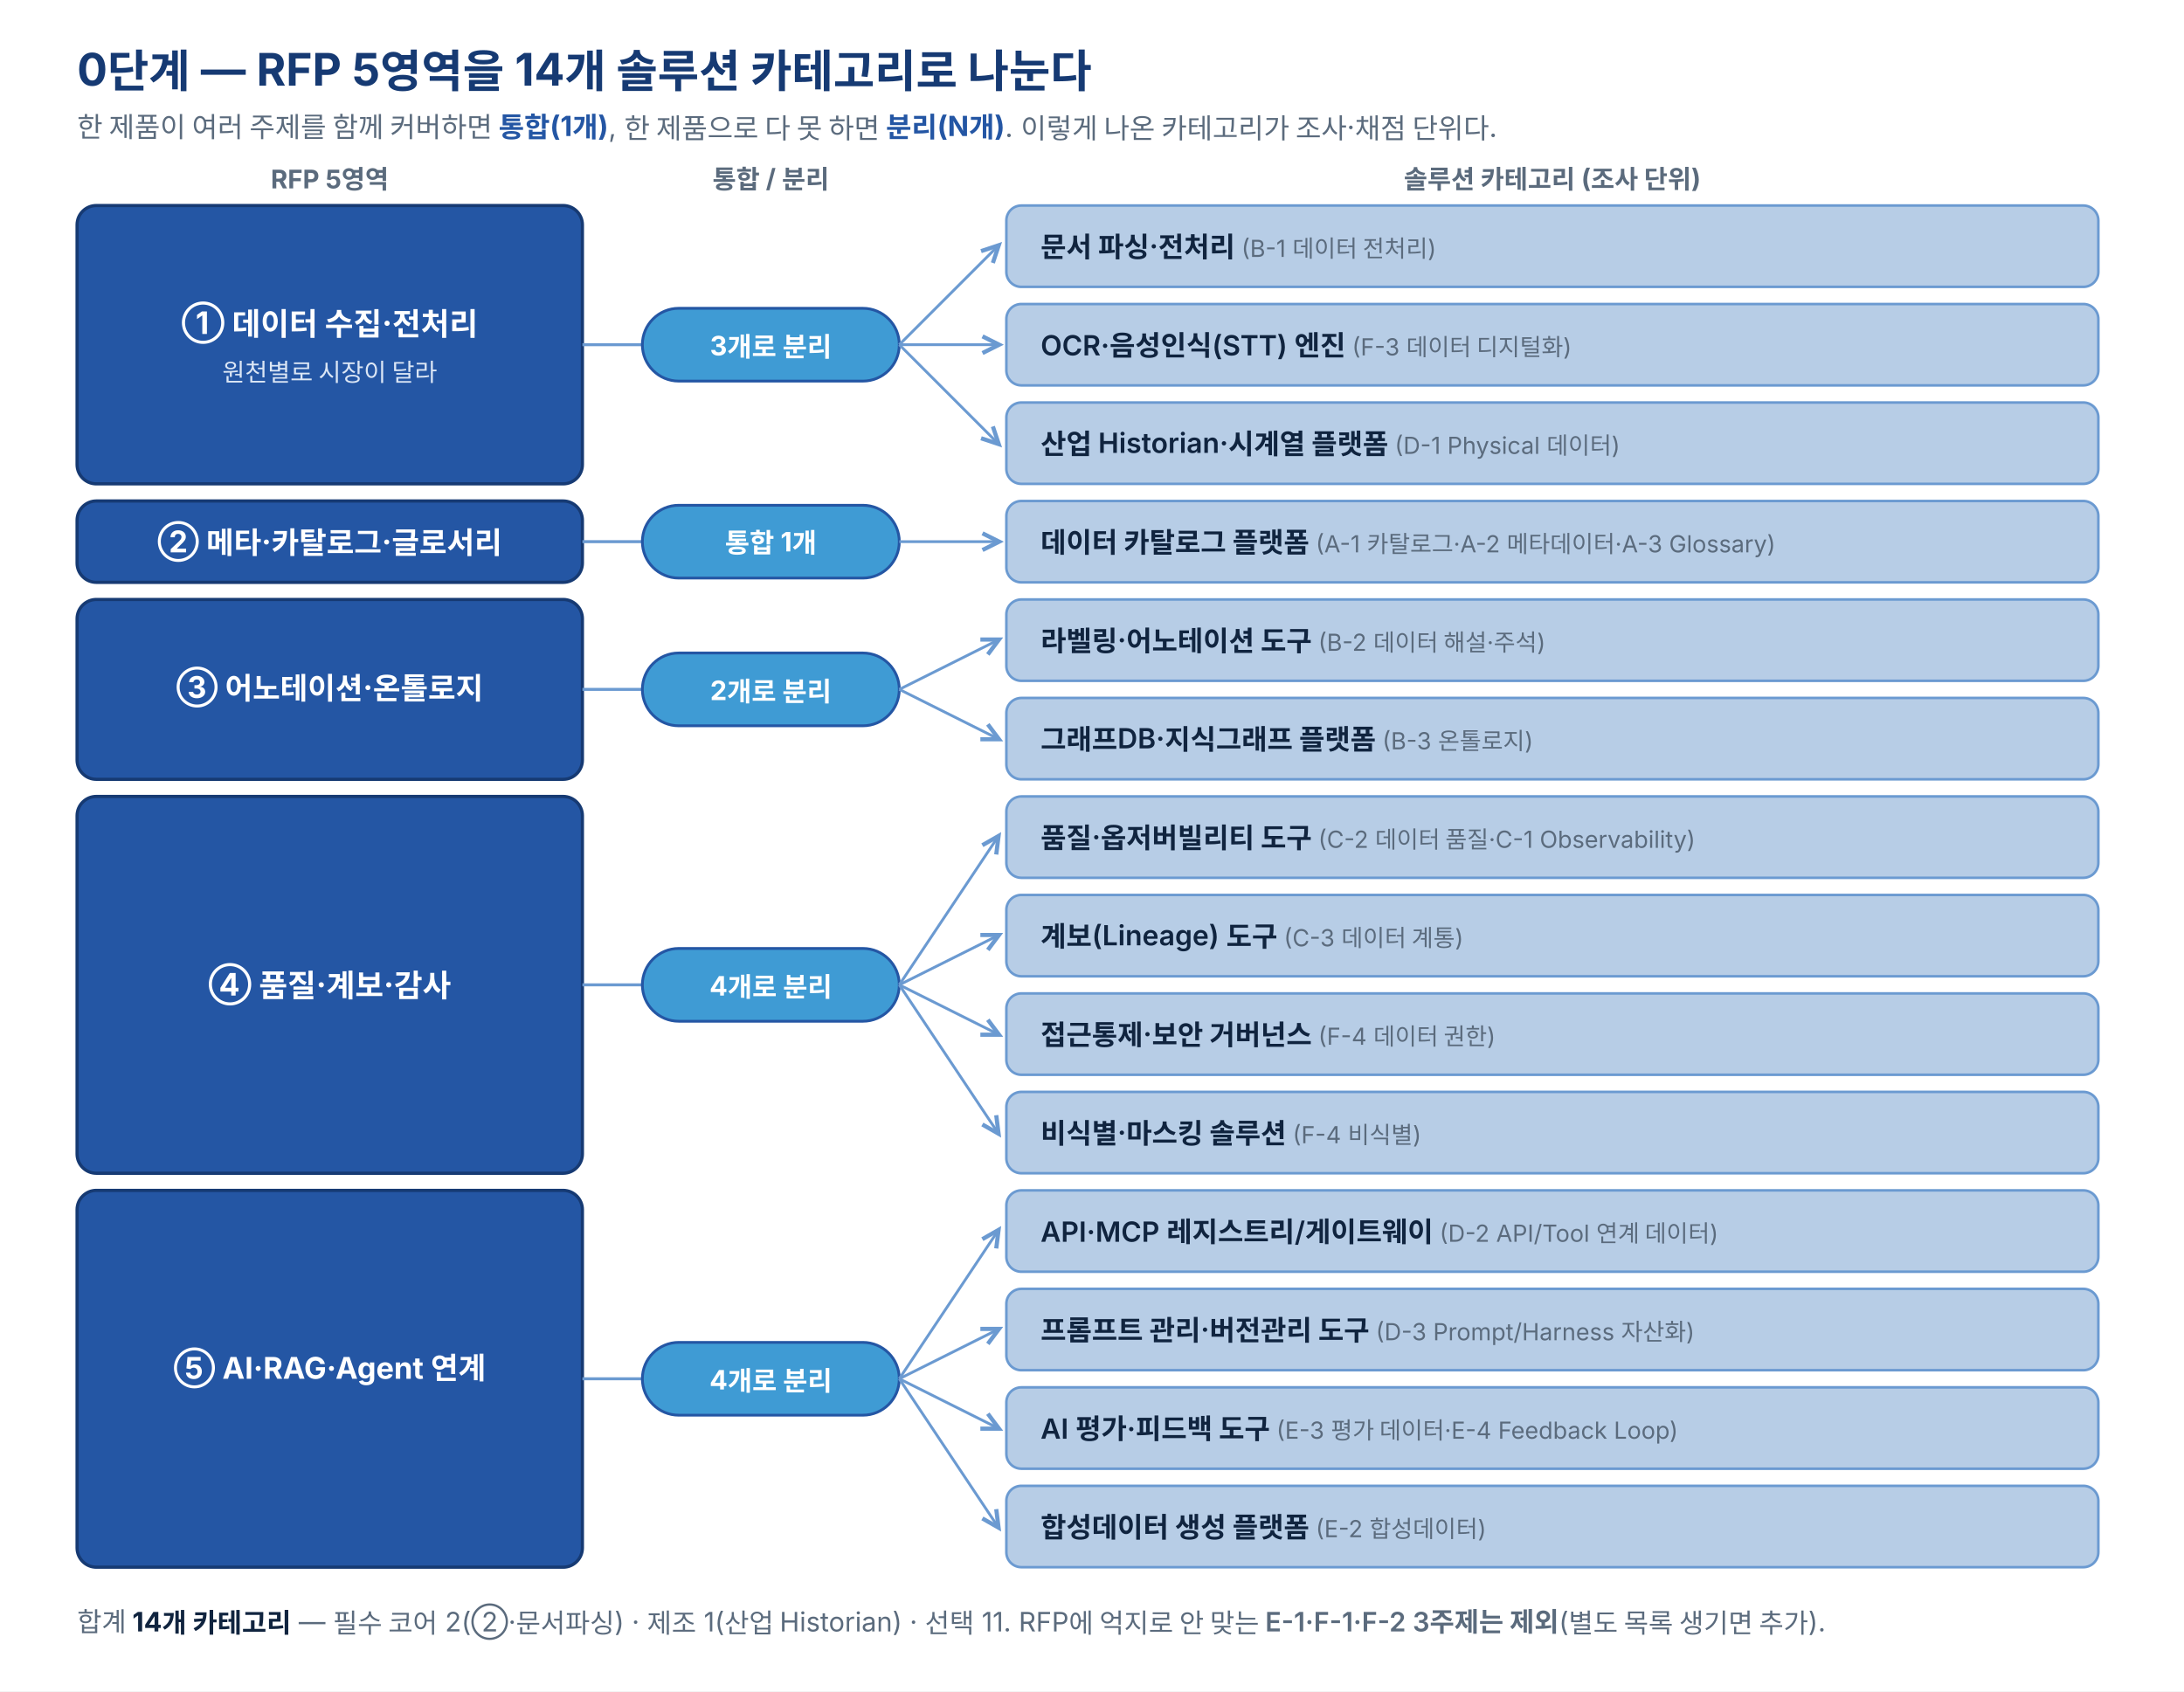
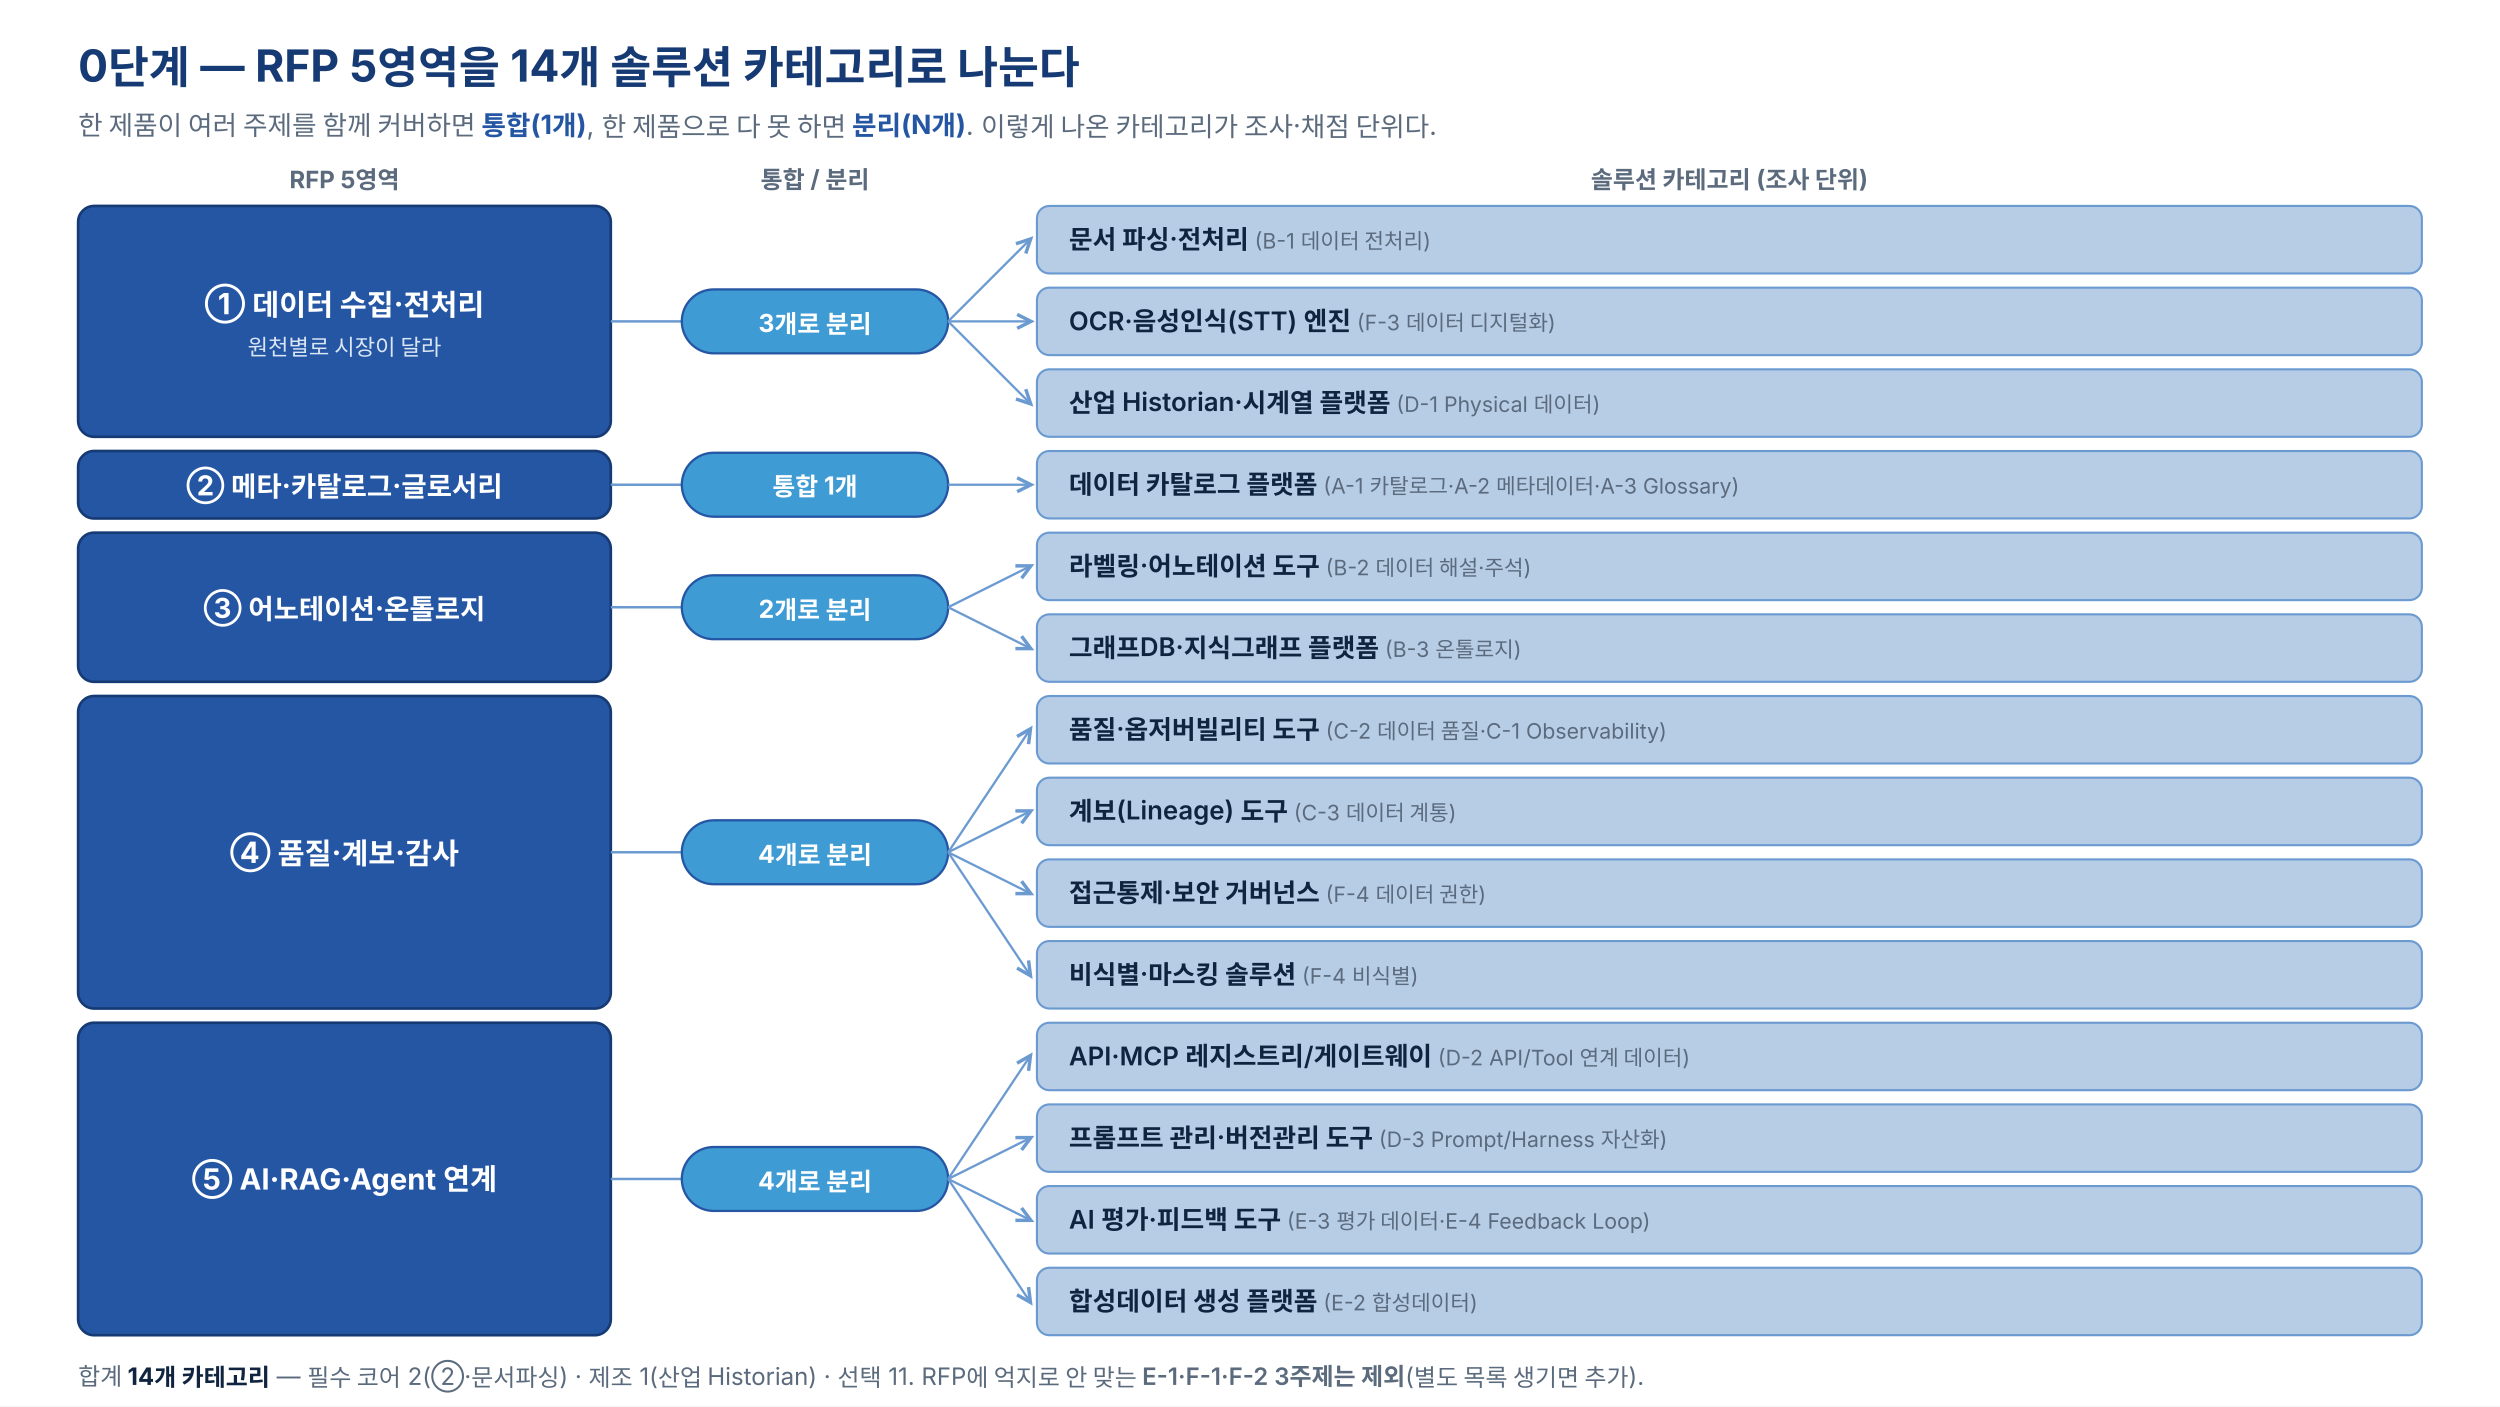
- <svg xmlns="http://www.w3.org/2000/svg" viewBox="0 0 1020 790" font-family="-apple-system,'Malgun Gothic','Apple SD Gothic Neo',sans-serif" fill="#10243f">
-   <rect width="1020" height="790" fill="#ffffff" />
+ <svg xmlns="http://www.w3.org/2000/svg" viewBox="0 0 1408 792" font-family="-apple-system,'Malgun Gothic','Apple SD Gothic Neo',sans-serif" fill="#10243f">
+   <rect width="1408" height="792" fill="#ffffff" />
  <defs>
    <marker id="arrS" markerWidth="9" markerHeight="9" refX="6.5" refY="4" orient="auto">
      <path d="M1,1 L7,4 L1,7" fill="none" stroke="#6B9AD1" stroke-width="1.5" />
    </marker>
  </defs>
-   <text x="36" y="40" font-size="21" font-weight="700" fill="#163a73">0단계 — RFP 5영역을 14개 솔루션 카테고리로 나눈다</text>
-   <text x="36" y="64" font-size="13" fill="#5b6b7d">한 제품이 여러 주제를 함께 커버하면 <tspan font-weight="700" fill="#2456A4">통합(1개)</tspan>, 한 제품으로 다 못 하면 <tspan font-weight="700" fill="#2456A4">분리(N개)</tspan>. 이렇게 나온 카테고리가 조사·채점 단위다.</text>
-   <text x="154" y="88" font-size="12" font-weight="700" fill="#5b6b7d" text-anchor="middle">RFP 5영역</text>
-   <text x="360" y="88" font-size="12" font-weight="700" fill="#5b6b7d" text-anchor="middle">통합 / 분리</text>
-   <text x="725" y="88" font-size="12" font-weight="700" fill="#5b6b7d" text-anchor="middle">솔루션 카테고리 (조사 단위)</text>
-   <rect x="36" y="96" width="236" height="130" rx="9" fill="#2456A4" stroke="#163a73" stroke-width="1.5" />
-   <text x="154" y="156" font-size="14.5" font-weight="700" fill="#ffffff" text-anchor="middle">① 데이터 수집·전처리</text>
-   <text x="154" y="178" font-size="11.5" fill="#dbe6f5" text-anchor="middle">원천별로 시장이 달라</text>
-   <line x1="272" y1="161" x2="300" y2="161" stroke="#6B9AD1" stroke-width="1.4" />
-   <rect x="300" y="144" width="120" height="34" rx="17" fill="#3F9BD4" stroke="#2456A4" stroke-width="1.3" />
-   <text x="360" y="166" font-size="12.5" font-weight="700" fill="#ffffff" text-anchor="middle">3개로 분리</text>
-   <line x1="420" y1="161" x2="466" y2="115" stroke="#6B9AD1" stroke-width="1.3" marker-end="url(#arrS)" />
-   <line x1="420" y1="161" x2="466" y2="161" stroke="#6B9AD1" stroke-width="1.3" marker-end="url(#arrS)" />
-   <line x1="420" y1="161" x2="466" y2="207" stroke="#6B9AD1" stroke-width="1.3" marker-end="url(#arrS)" />
-   <rect x="470" y="96" width="510" height="38" rx="7" fill="#B7CDE6" stroke="#6B9AD1" stroke-width="1.2" />
-   <text x="486" y="120" font-size="13" font-weight="600">문서 파싱·전처리 <tspan fill="#5b6b7d" font-weight="400" font-size="11">(B-1 데이터 전처리)</tspan>
+   <text x="44" y="46" font-size="25" font-weight="700" fill="#163a73">0단계 — RFP 5영역을 14개 솔루션 카테고리로 나눈다</text>
+   <text x="44" y="76" font-size="15" fill="#5b6b7d">한 제품이 여러 주제를 함께 커버하면 <tspan font-weight="700" fill="#2456A4">통합(1개)</tspan>, 한 제품으로 다 못 하면 <tspan font-weight="700" fill="#2456A4">분리(N개)</tspan>. 이렇게 나온 카테고리가 조사·채점 단위다.</text>
+   <text x="194" y="106" font-size="13.5" font-weight="700" fill="#5b6b7d" text-anchor="middle">RFP 5영역</text>
+   <text x="459" y="106" font-size="13.5" font-weight="700" fill="#5b6b7d" text-anchor="middle">통합 / 분리</text>
+   <text x="974" y="106" font-size="13.5" font-weight="700" fill="#5b6b7d" text-anchor="middle">솔루션 카테고리 (조사 단위)</text>
+   <rect x="44" y="116" width="300" height="130" rx="9" fill="#2456A4" stroke="#163a73" stroke-width="1.5" />
+   <text x="194" y="177" font-size="16.5" font-weight="700" fill="#ffffff" text-anchor="middle">① 데이터 수집·전처리</text>
+   <text x="194" y="200" font-size="12.5" fill="#dbe6f5" text-anchor="middle">원천별로 시장이 달라</text>
+   <line x1="344" y1="181" x2="384" y2="181" stroke="#6B9AD1" stroke-width="1.4" />
+   <rect x="384" y="163" width="150" height="36" rx="18" fill="#3F9BD4" stroke="#2456A4" stroke-width="1.3" />
+   <text x="459" y="187" font-size="14" font-weight="700" fill="#ffffff" text-anchor="middle">3개로 분리</text>
+   <line x1="534" y1="181" x2="580" y2="135" stroke="#6B9AD1" stroke-width="1.3" marker-end="url(#arrS)" />
+   <line x1="534" y1="181" x2="580" y2="181" stroke="#6B9AD1" stroke-width="1.3" marker-end="url(#arrS)" />
+   <line x1="534" y1="181" x2="580" y2="227" stroke="#6B9AD1" stroke-width="1.3" marker-end="url(#arrS)" />
+   <rect x="584" y="116" width="780" height="38" rx="7" fill="#B7CDE6" stroke="#6B9AD1" stroke-width="1.2" />
+   <text x="602" y="140" font-size="14.5" font-weight="600">문서 파싱·전처리 <tspan fill="#5b6b7d" font-weight="400" font-size="12">(B-1 데이터 전처리)</tspan>
  </text>
-   <rect x="470" y="142" width="510" height="38" rx="7" fill="#B7CDE6" stroke="#6B9AD1" stroke-width="1.2" />
-   <text x="486" y="166" font-size="13" font-weight="600">OCR·음성인식(STT) 엔진 <tspan fill="#5b6b7d" font-weight="400" font-size="11">(F-3 데이터 디지털화)</tspan>
+   <rect x="584" y="162" width="780" height="38" rx="7" fill="#B7CDE6" stroke="#6B9AD1" stroke-width="1.2" />
+   <text x="602" y="186" font-size="14.5" font-weight="600">OCR·음성인식(STT) 엔진 <tspan fill="#5b6b7d" font-weight="400" font-size="12">(F-3 데이터 디지털화)</tspan>
  </text>
-   <rect x="470" y="188" width="510" height="38" rx="7" fill="#B7CDE6" stroke="#6B9AD1" stroke-width="1.2" />
-   <text x="486" y="212" font-size="13" font-weight="600">산업 Historian·시계열 플랫폼 <tspan fill="#5b6b7d" font-weight="400" font-size="11">(D-1 Physical 데이터)</tspan>
+   <rect x="584" y="208" width="780" height="38" rx="7" fill="#B7CDE6" stroke="#6B9AD1" stroke-width="1.2" />
+   <text x="602" y="232" font-size="14.5" font-weight="600">산업 Historian·시계열 플랫폼 <tspan fill="#5b6b7d" font-weight="400" font-size="12">(D-1 Physical 데이터)</tspan>
  </text>
-   <rect x="36" y="234" width="236" height="38" rx="9" fill="#2456A4" stroke="#163a73" stroke-width="1.5" />
-   <text x="154" y="258" font-size="14" font-weight="700" fill="#ffffff" text-anchor="middle">② 메타·카탈로그·글로서리</text>
-   <line x1="272" y1="253" x2="300" y2="253" stroke="#6B9AD1" stroke-width="1.4" />
-   <rect x="300" y="236" width="120" height="34" rx="17" fill="#3F9BD4" stroke="#2456A4" stroke-width="1.3" />
-   <text x="360" y="258" font-size="12.5" font-weight="700" fill="#ffffff" text-anchor="middle">통합 1개</text>
-   <line x1="420" y1="253" x2="466" y2="253" stroke="#6B9AD1" stroke-width="1.3" marker-end="url(#arrS)" />
-   <rect x="470" y="234" width="510" height="38" rx="7" fill="#B7CDE6" stroke="#6B9AD1" stroke-width="1.2" />
-   <text x="486" y="258" font-size="13" font-weight="600">데이터 카탈로그 플랫폼 <tspan fill="#5b6b7d" font-weight="400" font-size="11">(A-1 카탈로그·A-2 메타데이터·A-3 Glossary)</tspan>
+   <rect x="44" y="254" width="300" height="38" rx="9" fill="#2456A4" stroke="#163a73" stroke-width="1.5" />
+   <text x="194" y="279" font-size="15.5" font-weight="700" fill="#ffffff" text-anchor="middle">② 메타·카탈로그·글로서리</text>
+   <line x1="344" y1="273" x2="384" y2="273" stroke="#6B9AD1" stroke-width="1.4" />
+   <rect x="384" y="255" width="150" height="36" rx="18" fill="#3F9BD4" stroke="#2456A4" stroke-width="1.3" />
+   <text x="459" y="279" font-size="14" font-weight="700" fill="#ffffff" text-anchor="middle">통합 1개</text>
+   <line x1="534" y1="273" x2="580" y2="273" stroke="#6B9AD1" stroke-width="1.3" marker-end="url(#arrS)" />
+   <rect x="584" y="254" width="780" height="38" rx="7" fill="#B7CDE6" stroke="#6B9AD1" stroke-width="1.2" />
+   <text x="602" y="278" font-size="14.5" font-weight="600">데이터 카탈로그 플랫폼 <tspan fill="#5b6b7d" font-weight="400" font-size="12">(A-1 카탈로그·A-2 메타데이터·A-3 Glossary)</tspan>
  </text>
-   <rect x="36" y="280" width="236" height="84" rx="9" fill="#2456A4" stroke="#163a73" stroke-width="1.5" />
-   <text x="154" y="326" font-size="14" font-weight="700" fill="#ffffff" text-anchor="middle">③ 어노테이션·온톨로지</text>
-   <line x1="272" y1="322" x2="300" y2="322" stroke="#6B9AD1" stroke-width="1.4" />
-   <rect x="300" y="305" width="120" height="34" rx="17" fill="#3F9BD4" stroke="#2456A4" stroke-width="1.3" />
-   <text x="360" y="327" font-size="12.5" font-weight="700" fill="#ffffff" text-anchor="middle">2개로 분리</text>
-   <line x1="420" y1="322" x2="466" y2="299" stroke="#6B9AD1" stroke-width="1.3" marker-end="url(#arrS)" />
-   <line x1="420" y1="322" x2="466" y2="345" stroke="#6B9AD1" stroke-width="1.3" marker-end="url(#arrS)" />
-   <rect x="470" y="280" width="510" height="38" rx="7" fill="#B7CDE6" stroke="#6B9AD1" stroke-width="1.2" />
-   <text x="486" y="304" font-size="13" font-weight="600">라벨링·어노테이션 도구 <tspan fill="#5b6b7d" font-weight="400" font-size="11">(B-2 데이터 해설·주석)</tspan>
+   <rect x="44" y="300" width="300" height="84" rx="9" fill="#2456A4" stroke="#163a73" stroke-width="1.5" />
+   <text x="194" y="348" font-size="15.5" font-weight="700" fill="#ffffff" text-anchor="middle">③ 어노테이션·온톨로지</text>
+   <line x1="344" y1="342" x2="384" y2="342" stroke="#6B9AD1" stroke-width="1.4" />
+   <rect x="384" y="324" width="150" height="36" rx="18" fill="#3F9BD4" stroke="#2456A4" stroke-width="1.3" />
+   <text x="459" y="348" font-size="14" font-weight="700" fill="#ffffff" text-anchor="middle">2개로 분리</text>
+   <line x1="534" y1="342" x2="580" y2="319" stroke="#6B9AD1" stroke-width="1.3" marker-end="url(#arrS)" />
+   <line x1="534" y1="342" x2="580" y2="365" stroke="#6B9AD1" stroke-width="1.3" marker-end="url(#arrS)" />
+   <rect x="584" y="300" width="780" height="38" rx="7" fill="#B7CDE6" stroke="#6B9AD1" stroke-width="1.2" />
+   <text x="602" y="324" font-size="14.5" font-weight="600">라벨링·어노테이션 도구 <tspan fill="#5b6b7d" font-weight="400" font-size="12">(B-2 데이터 해설·주석)</tspan>
  </text>
-   <rect x="470" y="326" width="510" height="38" rx="7" fill="#B7CDE6" stroke="#6B9AD1" stroke-width="1.2" />
-   <text x="486" y="350" font-size="13" font-weight="600">그래프DB·지식그래프 플랫폼 <tspan fill="#5b6b7d" font-weight="400" font-size="11">(B-3 온톨로지)</tspan>
+   <rect x="584" y="346" width="780" height="38" rx="7" fill="#B7CDE6" stroke="#6B9AD1" stroke-width="1.2" />
+   <text x="602" y="370" font-size="14.5" font-weight="600">그래프DB·지식그래프 플랫폼 <tspan fill="#5b6b7d" font-weight="400" font-size="12">(B-3 온톨로지)</tspan>
  </text>
-   <rect x="36" y="372" width="236" height="176" rx="9" fill="#2456A4" stroke="#163a73" stroke-width="1.5" />
-   <text x="154" y="465" font-size="14.5" font-weight="700" fill="#ffffff" text-anchor="middle">④ 품질·계보·감사</text>
-   <line x1="272" y1="460" x2="300" y2="460" stroke="#6B9AD1" stroke-width="1.4" />
-   <rect x="300" y="443" width="120" height="34" rx="17" fill="#3F9BD4" stroke="#2456A4" stroke-width="1.3" />
-   <text x="360" y="465" font-size="12.5" font-weight="700" fill="#ffffff" text-anchor="middle">4개로 분리</text>
-   <line x1="420" y1="460" x2="466" y2="391" stroke="#6B9AD1" stroke-width="1.3" marker-end="url(#arrS)" />
-   <line x1="420" y1="460" x2="466" y2="437" stroke="#6B9AD1" stroke-width="1.3" marker-end="url(#arrS)" />
-   <line x1="420" y1="460" x2="466" y2="483" stroke="#6B9AD1" stroke-width="1.3" marker-end="url(#arrS)" />
-   <line x1="420" y1="460" x2="466" y2="529" stroke="#6B9AD1" stroke-width="1.3" marker-end="url(#arrS)" />
-   <rect x="470" y="372" width="510" height="38" rx="7" fill="#B7CDE6" stroke="#6B9AD1" stroke-width="1.2" />
-   <text x="486" y="396" font-size="13" font-weight="600">품질·옵저버빌리티 도구 <tspan fill="#5b6b7d" font-weight="400" font-size="11">(C-2 데이터 품질·C-1 Observability)</tspan>
+   <rect x="44" y="392" width="300" height="176" rx="9" fill="#2456A4" stroke="#163a73" stroke-width="1.5" />
+   <text x="194" y="486" font-size="16.5" font-weight="700" fill="#ffffff" text-anchor="middle">④ 품질·계보·감사</text>
+   <line x1="344" y1="480" x2="384" y2="480" stroke="#6B9AD1" stroke-width="1.4" />
+   <rect x="384" y="462" width="150" height="36" rx="18" fill="#3F9BD4" stroke="#2456A4" stroke-width="1.3" />
+   <text x="459" y="486" font-size="14" font-weight="700" fill="#ffffff" text-anchor="middle">4개로 분리</text>
+   <line x1="534" y1="480" x2="580" y2="411" stroke="#6B9AD1" stroke-width="1.3" marker-end="url(#arrS)" />
+   <line x1="534" y1="480" x2="580" y2="457" stroke="#6B9AD1" stroke-width="1.3" marker-end="url(#arrS)" />
+   <line x1="534" y1="480" x2="580" y2="503" stroke="#6B9AD1" stroke-width="1.3" marker-end="url(#arrS)" />
+   <line x1="534" y1="480" x2="580" y2="549" stroke="#6B9AD1" stroke-width="1.3" marker-end="url(#arrS)" />
+   <rect x="584" y="392" width="780" height="38" rx="7" fill="#B7CDE6" stroke="#6B9AD1" stroke-width="1.2" />
+   <text x="602" y="416" font-size="14.5" font-weight="600">품질·옵저버빌리티 도구 <tspan fill="#5b6b7d" font-weight="400" font-size="12">(C-2 데이터 품질·C-1 Observability)</tspan>
  </text>
-   <rect x="470" y="418" width="510" height="38" rx="7" fill="#B7CDE6" stroke="#6B9AD1" stroke-width="1.2" />
-   <text x="486" y="442" font-size="13" font-weight="600">계보(Lineage) 도구 <tspan fill="#5b6b7d" font-weight="400" font-size="11">(C-3 데이터 계통)</tspan>
+   <rect x="584" y="438" width="780" height="38" rx="7" fill="#B7CDE6" stroke="#6B9AD1" stroke-width="1.2" />
+   <text x="602" y="462" font-size="14.5" font-weight="600">계보(Lineage) 도구 <tspan fill="#5b6b7d" font-weight="400" font-size="12">(C-3 데이터 계통)</tspan>
  </text>
-   <rect x="470" y="464" width="510" height="38" rx="7" fill="#B7CDE6" stroke="#6B9AD1" stroke-width="1.2" />
-   <text x="486" y="488" font-size="13" font-weight="600">접근통제·보안 거버넌스 <tspan fill="#5b6b7d" font-weight="400" font-size="11">(F-4 데이터 권한)</tspan>
+   <rect x="584" y="484" width="780" height="38" rx="7" fill="#B7CDE6" stroke="#6B9AD1" stroke-width="1.2" />
+   <text x="602" y="508" font-size="14.5" font-weight="600">접근통제·보안 거버넌스 <tspan fill="#5b6b7d" font-weight="400" font-size="12">(F-4 데이터 권한)</tspan>
  </text>
-   <rect x="470" y="510" width="510" height="38" rx="7" fill="#B7CDE6" stroke="#6B9AD1" stroke-width="1.2" />
-   <text x="486" y="534" font-size="13" font-weight="600">비식별·마스킹 솔루션 <tspan fill="#5b6b7d" font-weight="400" font-size="11">(F-4 비식별)</tspan>
+   <rect x="584" y="530" width="780" height="38" rx="7" fill="#B7CDE6" stroke="#6B9AD1" stroke-width="1.2" />
+   <text x="602" y="554" font-size="14.5" font-weight="600">비식별·마스킹 솔루션 <tspan fill="#5b6b7d" font-weight="400" font-size="12">(F-4 비식별)</tspan>
  </text>
-   <rect x="36" y="556" width="236" height="176" rx="9" fill="#2456A4" stroke="#163a73" stroke-width="1.5" />
-   <text x="154" y="644" font-size="14" font-weight="700" fill="#ffffff" text-anchor="middle">⑤ AI·RAG·Agent 연계</text>
-   <line x1="272" y1="644" x2="300" y2="644" stroke="#6B9AD1" stroke-width="1.4" />
-   <rect x="300" y="627" width="120" height="34" rx="17" fill="#3F9BD4" stroke="#2456A4" stroke-width="1.3" />
-   <text x="360" y="649" font-size="12.5" font-weight="700" fill="#ffffff" text-anchor="middle">4개로 분리</text>
-   <line x1="420" y1="644" x2="466" y2="575" stroke="#6B9AD1" stroke-width="1.3" marker-end="url(#arrS)" />
-   <line x1="420" y1="644" x2="466" y2="621" stroke="#6B9AD1" stroke-width="1.3" marker-end="url(#arrS)" />
-   <line x1="420" y1="644" x2="466" y2="667" stroke="#6B9AD1" stroke-width="1.3" marker-end="url(#arrS)" />
-   <line x1="420" y1="644" x2="466" y2="713" stroke="#6B9AD1" stroke-width="1.3" marker-end="url(#arrS)" />
-   <rect x="470" y="556" width="510" height="38" rx="7" fill="#B7CDE6" stroke="#6B9AD1" stroke-width="1.2" />
-   <text x="486" y="580" font-size="13" font-weight="600">API·MCP 레지스트리/게이트웨이 <tspan fill="#5b6b7d" font-weight="400" font-size="11">(D-2 API/Tool 연계 데이터)</tspan>
+   <rect x="44" y="576" width="300" height="176" rx="9" fill="#2456A4" stroke="#163a73" stroke-width="1.5" />
+   <text x="194" y="670" font-size="16.5" font-weight="700" fill="#ffffff" text-anchor="middle">⑤ AI·RAG·Agent 연계</text>
+   <line x1="344" y1="664" x2="384" y2="664" stroke="#6B9AD1" stroke-width="1.4" />
+   <rect x="384" y="646" width="150" height="36" rx="18" fill="#3F9BD4" stroke="#2456A4" stroke-width="1.3" />
+   <text x="459" y="670" font-size="14" font-weight="700" fill="#ffffff" text-anchor="middle">4개로 분리</text>
+   <line x1="534" y1="664" x2="580" y2="595" stroke="#6B9AD1" stroke-width="1.3" marker-end="url(#arrS)" />
+   <line x1="534" y1="664" x2="580" y2="641" stroke="#6B9AD1" stroke-width="1.3" marker-end="url(#arrS)" />
+   <line x1="534" y1="664" x2="580" y2="687" stroke="#6B9AD1" stroke-width="1.3" marker-end="url(#arrS)" />
+   <line x1="534" y1="664" x2="580" y2="733" stroke="#6B9AD1" stroke-width="1.3" marker-end="url(#arrS)" />
+   <rect x="584" y="576" width="780" height="38" rx="7" fill="#B7CDE6" stroke="#6B9AD1" stroke-width="1.2" />
+   <text x="602" y="600" font-size="14.5" font-weight="600">API·MCP 레지스트리/게이트웨이 <tspan fill="#5b6b7d" font-weight="400" font-size="12">(D-2 API/Tool 연계 데이터)</tspan>
  </text>
-   <rect x="470" y="602" width="510" height="38" rx="7" fill="#B7CDE6" stroke="#6B9AD1" stroke-width="1.2" />
-   <text x="486" y="626" font-size="13" font-weight="600">프롬프트 관리·버전관리 도구 <tspan fill="#5b6b7d" font-weight="400" font-size="11">(D-3 Prompt/Harness 자산화)</tspan>
+   <rect x="584" y="622" width="780" height="38" rx="7" fill="#B7CDE6" stroke="#6B9AD1" stroke-width="1.2" />
+   <text x="602" y="646" font-size="14.5" font-weight="600">프롬프트 관리·버전관리 도구 <tspan fill="#5b6b7d" font-weight="400" font-size="12">(D-3 Prompt/Harness 자산화)</tspan>
  </text>
-   <rect x="470" y="648" width="510" height="38" rx="7" fill="#B7CDE6" stroke="#6B9AD1" stroke-width="1.2" />
-   <text x="486" y="672" font-size="13" font-weight="600">AI 평가·피드백 도구 <tspan fill="#5b6b7d" font-weight="400" font-size="11">(E-3 평가 데이터·E-4 Feedback Loop)</tspan>
+   <rect x="584" y="668" width="780" height="38" rx="7" fill="#B7CDE6" stroke="#6B9AD1" stroke-width="1.2" />
+   <text x="602" y="692" font-size="14.5" font-weight="600">AI 평가·피드백 도구 <tspan fill="#5b6b7d" font-weight="400" font-size="12">(E-3 평가 데이터·E-4 Feedback Loop)</tspan>
  </text>
-   <rect x="470" y="694" width="510" height="38" rx="7" fill="#B7CDE6" stroke="#6B9AD1" stroke-width="1.2" />
-   <text x="486" y="718" font-size="13" font-weight="600">합성데이터 생성 플랫폼 <tspan fill="#5b6b7d" font-weight="400" font-size="11">(E-2 합성데이터)</tspan>
+   <rect x="584" y="714" width="780" height="38" rx="7" fill="#B7CDE6" stroke="#6B9AD1" stroke-width="1.2" />
+   <text x="602" y="738" font-size="14.5" font-weight="600">합성데이터 생성 플랫폼 <tspan fill="#5b6b7d" font-weight="400" font-size="12">(E-2 합성데이터)</tspan>
  </text>
-   <text x="36" y="762" font-size="12.5" fill="#5b6b7d">합계 <tspan font-weight="700" fill="#10243f">14개 카테고리</tspan> — 필수 코어 2(②·문서파싱) · 제조 1(산업 Historian) · 선택 11.  RFP에 억지로 안 맞는 <tspan font-weight="600">E-1·F-1·F-2 3주제는 제외</tspan>(별도 목록 생기면 추가).</text>
+   <text x="44" y="780" font-size="13.5" fill="#5b6b7d">합계 <tspan font-weight="700" fill="#10243f">14개 카테고리</tspan> — 필수 코어 2(②·문서파싱) · 제조 1(산업 Historian) · 선택 11.  RFP에 억지로 안 맞는 <tspan font-weight="600">E-1·F-1·F-2 3주제는 제외</tspan>(별도 목록 생기면 추가).</text>
</svg>
